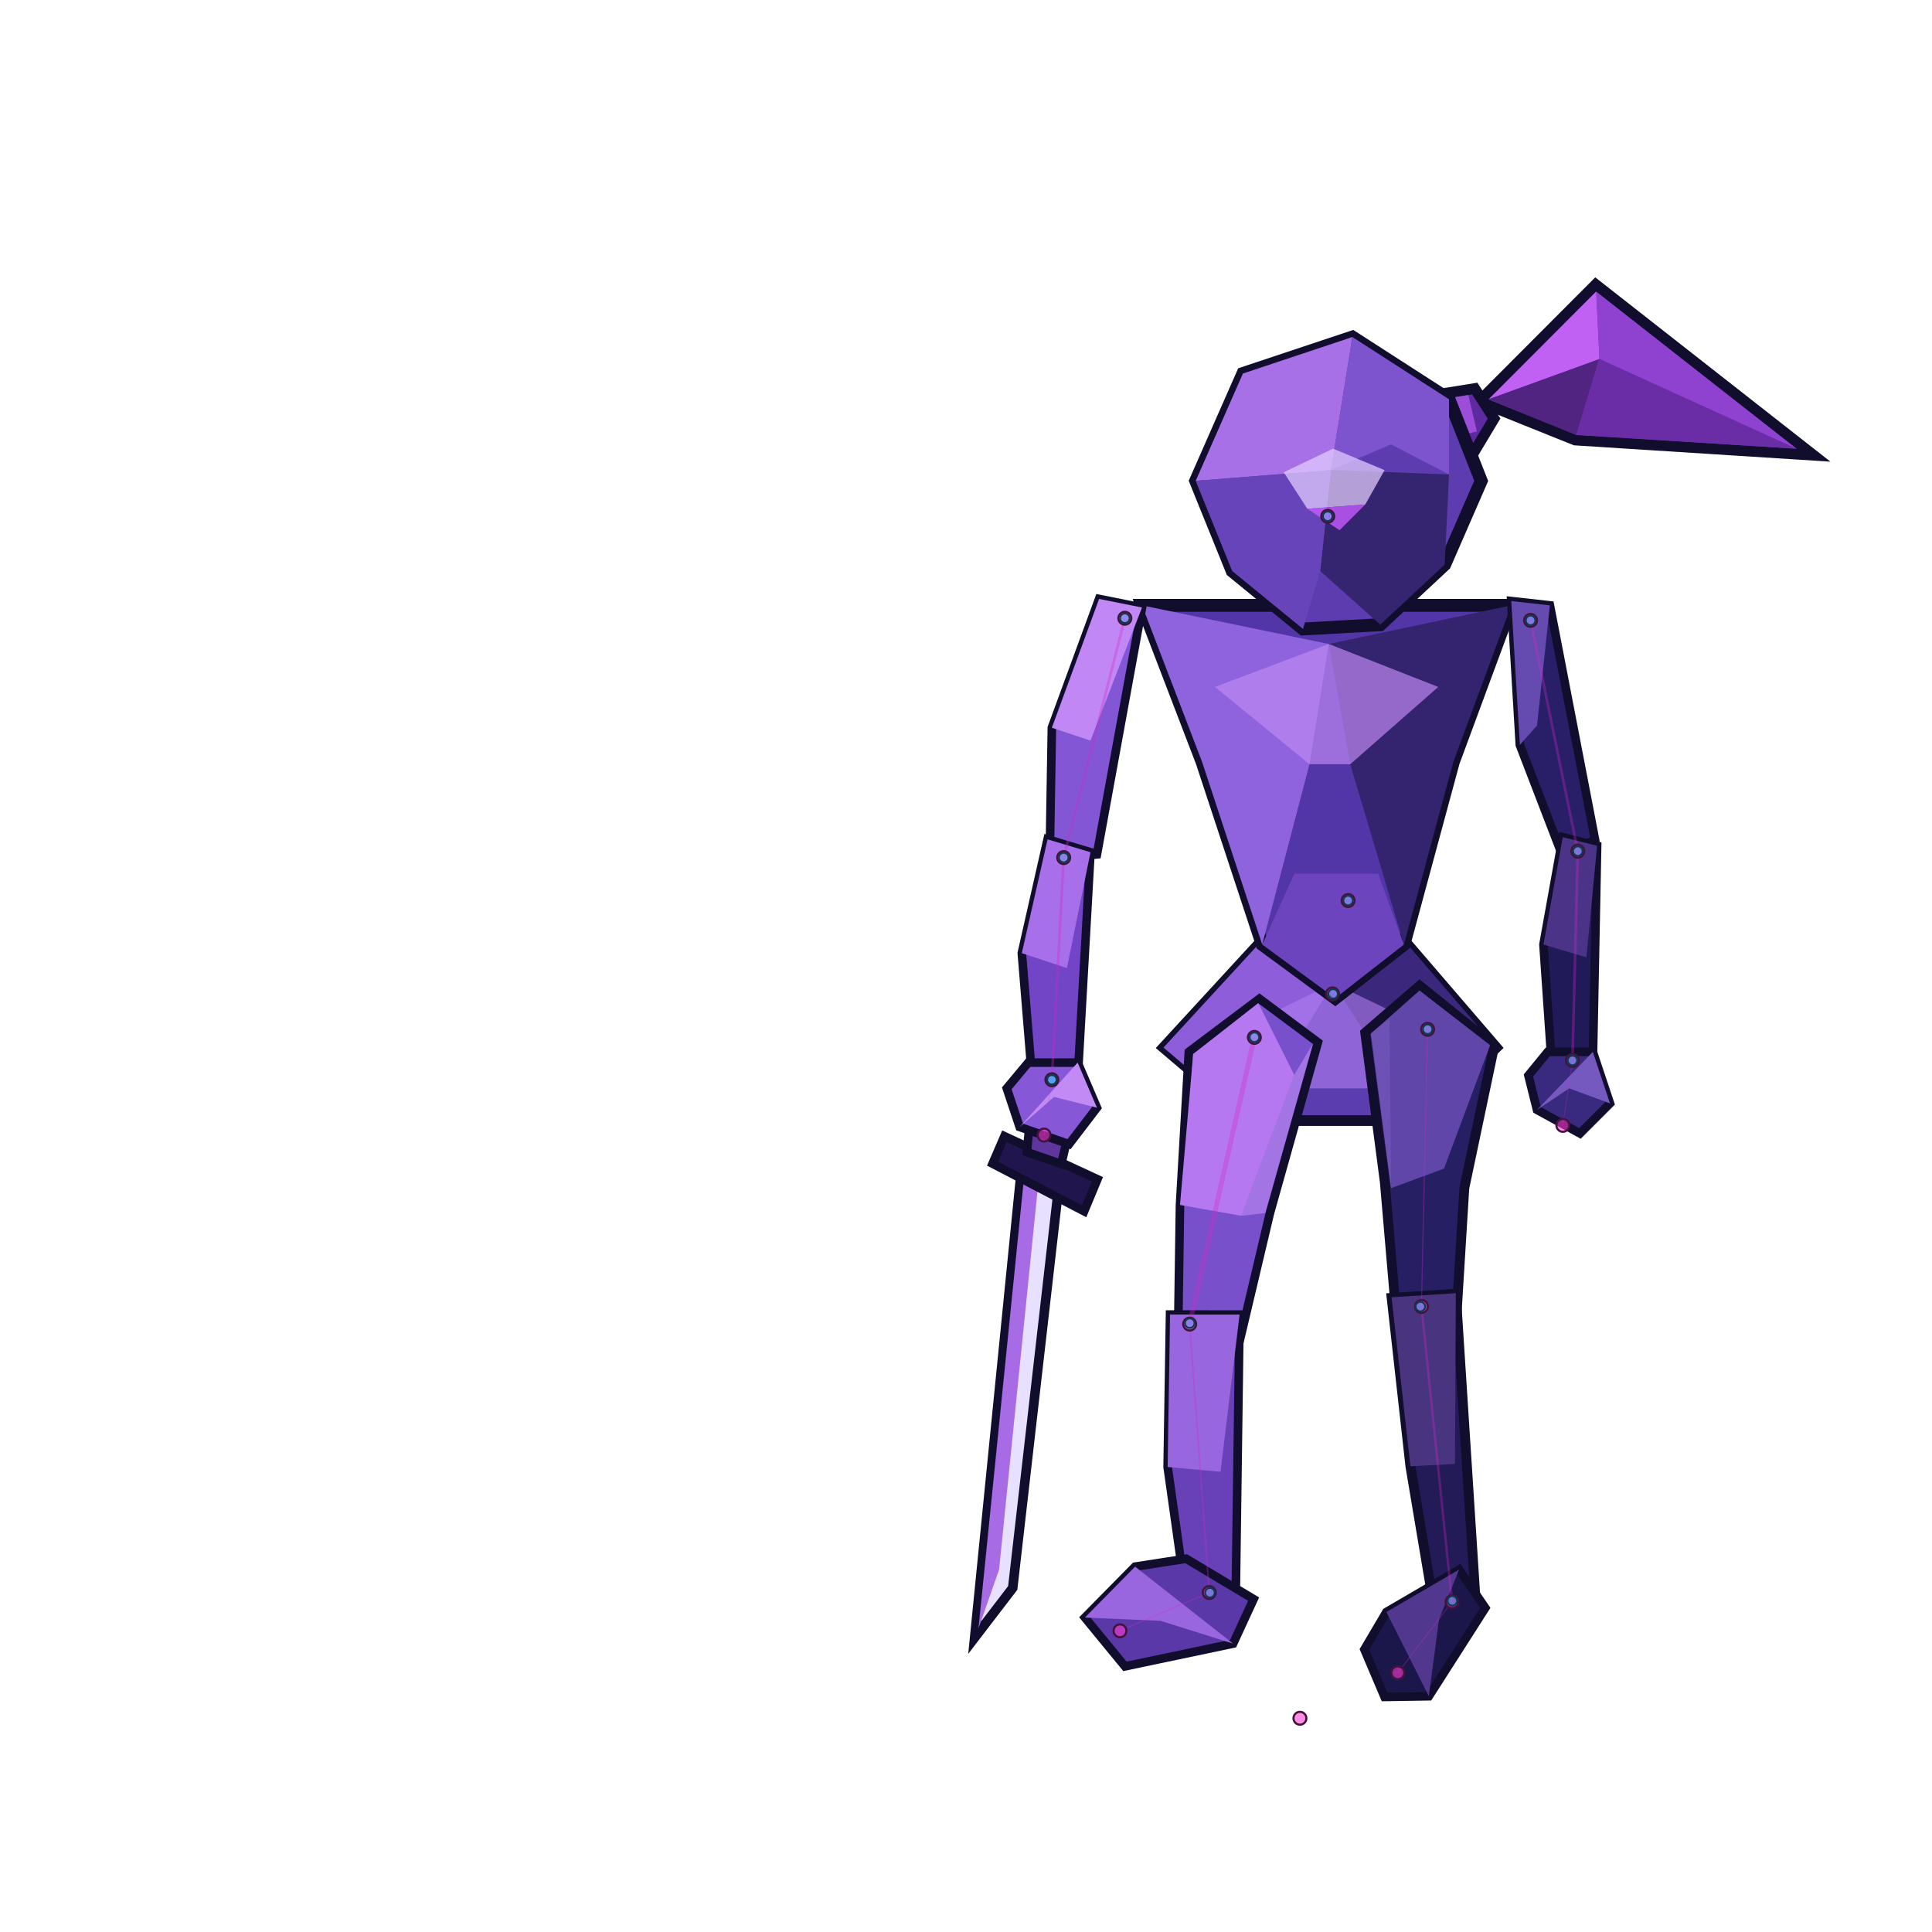
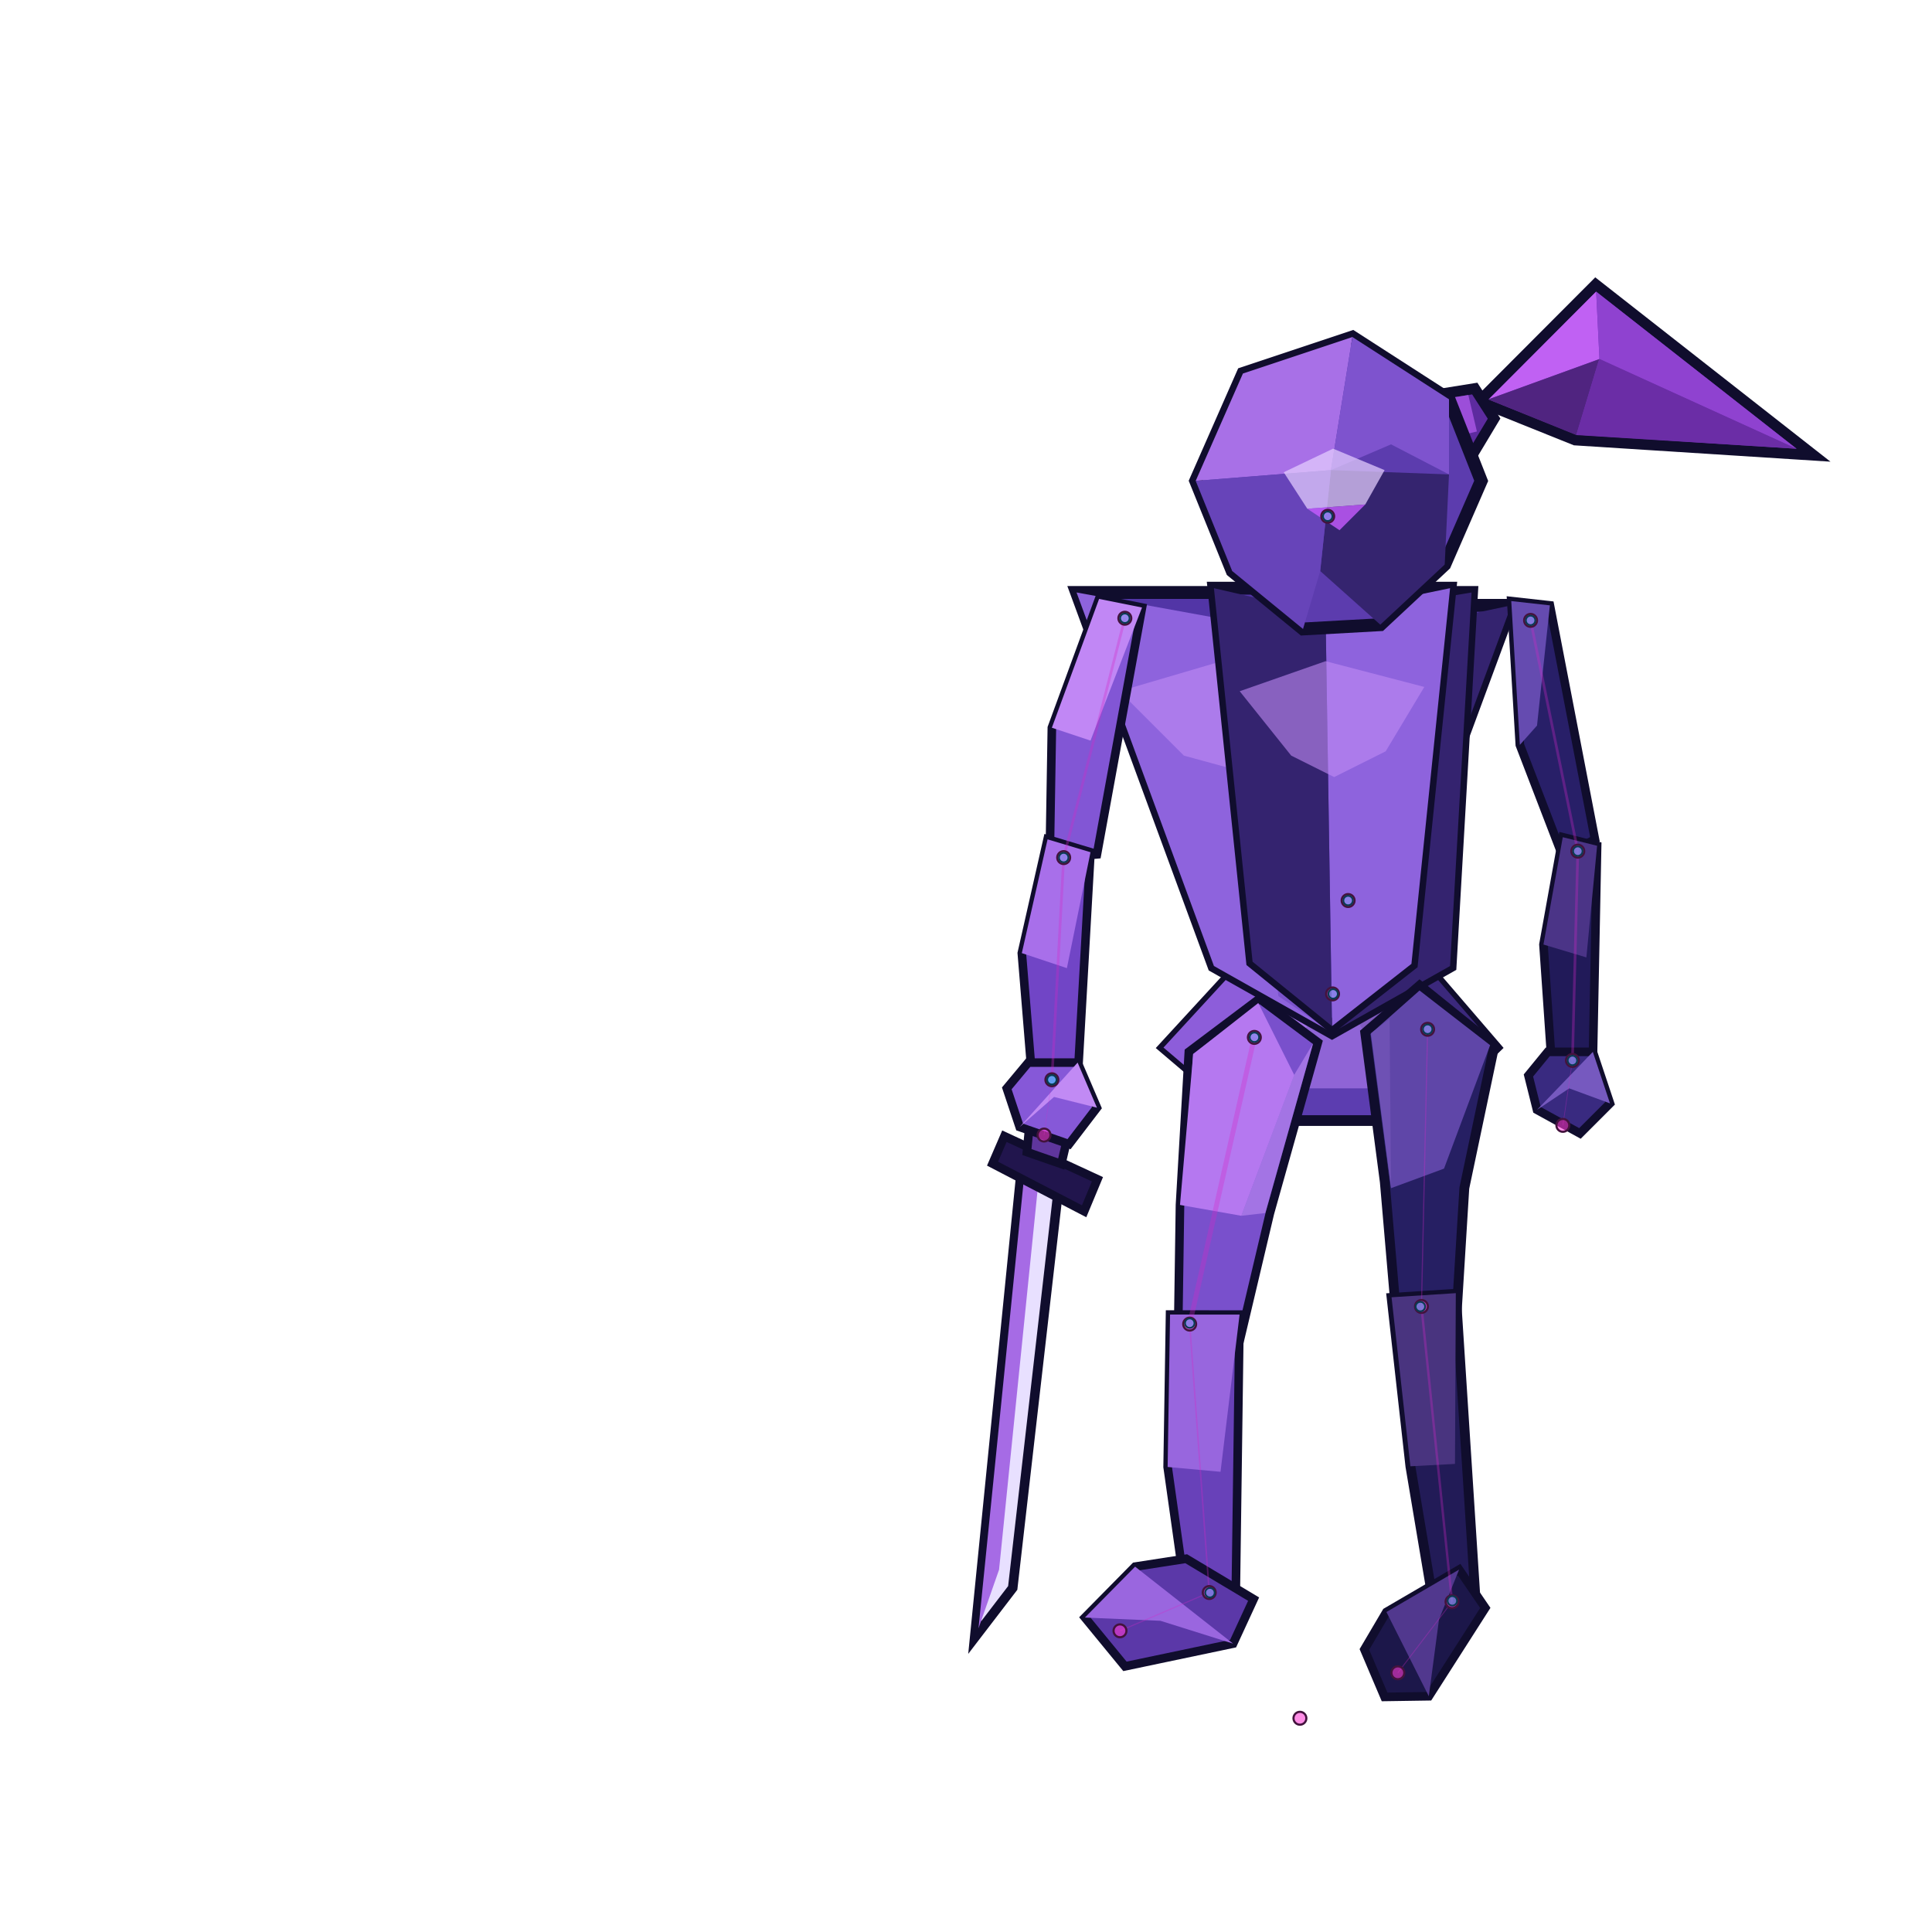
<svg xmlns="http://www.w3.org/2000/svg" width="238.125mm" height="238.125mm" viewBox="0 0 900 900" version="1.1" id="svg127">
  <defs id="defs131" />
  <g id="view-pointed-polygon">
    <g id="polygon-pelvis">
      <path d="M 588,438 L 654,438 L 697,488 L 662,522 L 582,522 L 542,488 Z" fill="#5C3DB0" stroke="#100D2D" stroke-width="5" id="polygon34" />
      <path d="M 588,438 L 621,458 L 582,522 L 542,488 Z" fill="#8D5DDA" id="polygon36" />
      <path d="M 621,458 L 654,438 L 697,488 L 662,522 Z" fill="#3B287C" id="polygon38" />
      <path d="M 572,482 L 621,458 L 671,482 L 644,507 L 598,507 Z" fill="#B480F1" opacity="0.58" id="polygon40" />
    </g>
    <g id="polygon-torso">
      <path d="M 532,282 L 704,282 L 677,355 L 654,440 L 622,465 L 588,440 L 560,355 Z" fill="#5235A6" stroke="#100D2D" stroke-width="6" id="polygon43" />
      <path d="M 532,282 L 619,300 L 610,356 L 588,440 L 560,355 Z" fill="#8E63DD" id="polygon45" />
      <path d="M 619,300 L 704,282 L 677,355 L 654,440 L 629,356 Z" fill="#34236F" id="polygon47" />
      <path d="M 566,320 L 619,300 L 670,320 L 629,356 L 610,356 Z" fill="#C08AF5" opacity="0.68" id="polygon49" />
      <path d="M 588,440 L 622,465 L 654,440 L 642,407 L 603,407 Z" fill="#6C45BE" id="polygon51" />
+     </g>
+     <g id="polygon-torso-back">
+       <polygon points="685.5,276 501.5,276 565.5,450 620.5,481 675.5,450" fill="#5235A6" stroke="#100D2D" stroke-width="6" />
+       <polygon points="685.5,276 589.5,292 620.5,481 675.5,450" fill="#34236F" />
+       <polygon points="589.5,292 501.5,276 565.5,450 620.5,481" fill="#8E63DD" />
+       <polygon points="663.5,318 589.5,302 521.5,322 551.5,352 595.5,364 637.5,350" fill="#C08AF5" opacity="0.6" />
+       <polygon points="603.5,298 577.5,302 595.5,464 620.5,481 623.5,462" fill="#6C45BE" opacity="0.55" />
+     </g>
+     <g id="polygon-torso-side">
+       <polygon points="675.5,274 565.5,274 583.5,448 620.5,478 657.5,449" fill="#5235A6" stroke="#100D2D" stroke-width="6" />
+       <polygon points="675.5,274 617.5,286 620.5,478 657.5,449" fill="#8E63DD" />
+       <polygon points="617.5,286 565.5,274 583.5,448 620.5,478" fill="#34236F" />
+       <polygon points="663.5,320 617.5,308 577.5,322 601.5,352 621.5,362 645.5,350" fill="#C08AF5" opacity="0.6" />
    </g>
    <g id="layer6">
      <g id="polygon-far-leg-u" transform="matrix(1.128452,0.1854449,-0.1619948,0.9857552,-7.040699,-100.8372)">
        <path d="m 637.302,470.31 18.846,-25.86 33.954,22.016 -2.651,67.907 6.305,70.93 L 672,614 655.085,537.715 Z" fill="#261f63" stroke="#100d2d" stroke-width="4" id="polygon2" />
        <path d="m 639.606,470.509 16.782,-23.616 31.987,19.827 L 678,527 658,540 Z" fill="#5f46a8" id="polygon4" />
        <path d="M 646.222,462.202 658,540 639.727,470.138 Z" fill="#7a59bd" opacity="0.55" id="polygon6" />
      </g>
      <g id="polygon-far-leg-l" transform="matrix(1.121301,-0.22467,0.1962597,0.979509,-216.6999,164.2883)">
        <path d="m 666,602 26,4 -17,145 -17,3 2,-73 z" fill="#221b57" stroke="#100d2d" stroke-width="4" id="polygon9" />
        <path d="m 666,602 26,4 -14,78 -18,-3 z" fill="#49347f" id="polygon11" />
      </g>
      <g id="polygon-far-foot" transform="rotate(-68.02522,662.1026,770.3265)">
        <path d="m 654,745 20,3 31,24 -12,18 -48,-9 -8,-19 z" fill="#1c174a" stroke="#100d2d" stroke-width="4" id="polygon14" />
        <path d="m 674,748 31,24 h -25 l -35,9 z" fill="#51388e" id="polygon16" />
      </g>
    </g>
    <g id="layer4" style="display:inline">
      <g id="polygon-far-arm-u">
        <path d="m 704,280 18,2 21,109 -15,8 -20,-52 z" fill="#281f68" stroke="#100d2d" stroke-width="4" id="polygon19" />
        <path d="m 704,280 18,2 -6,56 -8,9 z" fill="#654bb0" id="polygon21" />
      </g>
      <g id="polygon-far-arm-l">
        <path d="m 728,390 16,4 -2,101 -19,3 -4,-58 z" fill="#211a59" stroke="#100d2d" stroke-width="4" id="polygon24" />
        <path d="m 728,390 16,4 -5,52 -20,-6 z" fill="#4b3487" id="polygon26" />
      </g>
      <g id="polygon-far-hand">
        <path d="m 721,490 h 21 l 8,24 -14,14 -20,-11 -4,-16 z" fill="#392a80" stroke="#100d2d" stroke-width="4" id="polygon29" />
        <path d="m 742,490 8,24 -19,-7 -15,10 z" fill="#7659bf" id="polygon31" />
      </g>
    </g>
    <g id="polygon-head">
      <g id="layer1">
        <path id="polygon58" style="fill:#7132b4;stroke:#100d2d;stroke-width:5" d="m 689,187 54.334,-54.466 101.473,79.525 -111.077,-7.085 z" />
        <path id="polygon60" transform="translate(8.868693,-92.42216)" style="fill:#c061f3" d="m 736.235,259.694 -51.57,18.689 50.019,-50.143 z" />
        <path id="polygon62" transform="translate(42.16068,-42.97304)" style="fill:#8f42d0" d="M 794.777,252.061 702.926,210.313 701.399,178.829 Z" />
        <path id="polygon64" transform="translate(-53.29525,-64.4097)" style="fill:#502480" d="M 798.298,231.687 787.585,267.077 746.588,250.472 Z" />
        <path id="polygon66" style="fill:#6b2da6" d="m 836.902,209.036 -102.631,-6.358 10.704,-35.53 z" />
      </g>
      <g id="layer2" style="display:inline">
        <path d="M 664,211 L 657,198 L 662,185 L 687,181 L 696,195 L 687,210 Z" fill="#5d2b9f" stroke="#100d2d" stroke-width="5" id="polygon54" />
        <path d="M 665,187 L 684,184 L 688,201 L 663,207 Z" fill="#b45cf0" opacity="0.72" id="polygon56" />
      </g>
      <g id="layer3" style="display:inline">
        <path d="M 675,186 L 690,224 L 673,263 L 643,291 L 607,293 L 574,266 L 557,224 L 579,174 L 630,157 Z" fill="#5c3cae" stroke="#100d2d" stroke-width="6" id="polygon68" />
        <path d="M 620,219 L 557,224 L 579,174 L 630,157 Z" fill="#a870e7" id="polygon70" />
        <path d="M 675,221 L 648,207 L 620,219 L 630,157 L 675,186 Z" fill="#7e53ce" id="polygon72" />
        <path d="M 673,263 L 643,291 L 615,266 L 620,219 L 675,221 Z" fill="#35246f" id="polygon74" />
        <path d="M 615,266 L 607,293 L 574,266 L 557,224 L 620,219 Z" fill="#6744b9" id="polygon76" />
        <path d="M 645,219 L 636,235 L 609,237 L 598,220 L 621,209 Z" fill="#e4ceff" opacity="0.72" id="polygon78" />
        <path d="M 624,247 L 609,237 L 636,235 Z" fill="#c55bff" opacity="0.8" id="polygon80" />
      </g>
    </g>
    <g id="layer7">
      <g id="polygon-near-leg-u" transform="rotate(8.057014,384.3771,547.4045)">
        <path d="M 544.089,466.797 573.178,437.697 603,454 l -11,82 -7,76 -25,5 -10,-79 z" fill="#7950cc" stroke="#100d2d" stroke-width="4" id="polygon83" />
        <path d="m 546.241,467.524 26.689,-27.773 21.283,30.842 L 579,539 550,538 Z" fill="#b578f0" id="polygon85" />
        <path d="M 600.842,454.822 589.858,536.171 579,539 594.211,470.474 Z" fill="#d09aff" opacity="0.48" id="polygon87" />
      </g>
      <g id="polygon-near-leg-l" transform="rotate(-8.818439,591.7678,680.1377)">
        <path d="m 556,606 32,5 -23,136 -22,3 1,-74 z" fill="#6841b9" stroke="#100d2d" stroke-width="4" id="polygon90" />
        <path d="m 556,606 32,5 -20,71 -24,-6 z" fill="#9866de" id="polygon92" />
      </g>
      <g id="polygon-near-foot" transform="matrix(-0.9974956,0.070729,0.070729,0.9974956,1034.748,-51.94149)">
        <path d="m 536,742 24,2 25,22 -17,24 -51,-7 -11,-20 z" fill="#5b38a8" stroke="#100d2d" stroke-width="4" id="polygon95" />
        <path d="m 560,744 25,22 -35,4 -33,13 z" fill="#9a66df" id="polygon97" />
      </g>
    </g>
    <g id="layer5" style="display:inline">
      <g id="polygon-near-arm-u">
        <path d="m 512,279 20,4 -21,115 -22,2 1,-61 z" fill="#8256d5" stroke="#100d2d" stroke-width="4" id="polygon100" />
        <path d="m 512,279 20,4 -24,62 -18,-6 z" fill="#c187f5" id="polygon102" />
      </g>
      <g id="polygon-near-arm-l">
        <path d="m 488,391 20,6 -6,106 -21,2 -5,-61 z" fill="#7145c6" stroke="#100d2d" stroke-width="4" id="polygon105" />
        <path d="m 488,391 20,6 -11,54 -21,-7 z" fill="#a86fea" id="polygon107" />
      </g>
      <g id="polygon-sword" transform="rotate(-135.5952,496.402,526.7574)">
        <path id="p o l y g o n 115.0000" style="fill:#e8e0ff;stroke:#100d2d;stroke-width:4.454" d="m 361.458,328.427 3.528,28.949 115.286,148.261 15.988,-8.967 z" />
        <path id="p o l y g o n 117.0000" style="fill:#a66be5;stroke-width:1.113" d="m 375.49,359.01 111.845,140.056 6.163,-3.298 -130.299,-163.005 z" />
        <path id="polygon121" style="fill:#21154d;stroke:#100d2d;stroke-width:4" d="m 515,505 -45,16 -6,-15 46,-14 z" />
        <path id="polygon123" transform="rotate(-70.18843,484.4084,508.657)" style="fill:#5f369d;stroke:#100d2d;stroke-width:4" d="m 480,513 12,12 -14,23 -15,-14 z" />
      </g>
      <g id="polygon-near-hand">
        <path d="m 479,495 h 23 l 9,21 -13,17 -23,-8 -6,-18 z" fill="#8658d8" stroke="#100d2d" stroke-width="4" id="polygon110" />
        <path d="m 502,495 9,21 -20,-5 -16,14 z" fill="#c18af4" id="polygon112" />
      </g>
    </g>
  </g>
  <g id="ambition-rig-markers" data-rig-editor-layer="true" style="display:inline">
    <g id="ambition-rig-markers-side" data-rig-view="side">
      <line id="ambition-rig-side-guide-far_arm_u" data-rig-bone-guide="far_arm_u" x1="713" y1="288.999" x2="735" y2="396.498" stroke="#d226c6" stroke-width="1.25" stroke-opacity="0.32" />
      <line id="ambition-rig-side-guide-far_arm_l" data-rig-bone-guide="far_arm_l" x1="735" y1="396.498" x2="732.499" y2="494" stroke="#d226c6" stroke-width="1.25" stroke-opacity="0.32" />
      <line id="ambition-rig-side-guide-far_arm_hand" data-rig-bone-guide="far_arm_hand" x1="732.499" y1="494" x2="728.042" y2="524.238" stroke="#d226c6" stroke-width="0.313" stroke-opacity="0.32" />
      <line id="ambition-rig-side-guide-far_leg_u" data-rig-bone-guide="far_leg_u" x1="665.03" y1="479.489" x2="662.17" y2="608.595" stroke="#d226c6" stroke-width="0.534" stroke-opacity="0.32" />
      <line id="ambition-rig-side-guide-far_leg_l" data-rig-bone-guide="far_leg_l" x1="662.17" y1="608.595" x2="676.412" y2="746.166" stroke="#d226c6" stroke-width="1.114" stroke-opacity="0.32" />
      <line id="ambition-rig-side-guide-far_leg_foot" data-rig-bone-guide="far_leg_foot" x1="676.412" y1="746.166" x2="651.179" y2="779.245" stroke="#d226c6" stroke-width="0.434" stroke-opacity="0.32" />
      <line id="ambition-rig-side-guide-near_arm_u" data-rig-bone-guide="near_arm_u" x1="523.999" y1="288.001" x2="495.5" y2="399.499" stroke="#d226c6" stroke-width="1.25" stroke-opacity="0.32" />
      <line id="ambition-rig-side-guide-near_arm_l" data-rig-bone-guide="near_arm_l" x1="495.5" y1="399.499" x2="490" y2="502.997" stroke="#d226c6" stroke-width="1.25" stroke-opacity="0.32" />
      <line id="ambition-rig-side-guide-near_arm_hand" data-rig-bone-guide="near_arm_hand" x1="490" y1="502.997" x2="486.355" y2="528.751" stroke="#d226c6" stroke-width="0.247" stroke-opacity="0.32" />
      <line id="ambition-rig-side-guide-near_leg_u" data-rig-bone-guide="near_leg_u" x1="584.325" y1="483.256" x2="554.197" y2="616.816" stroke="#d226c6" stroke-width="2.284" stroke-opacity="0.32" />
      <line id="ambition-rig-side-guide-near_leg_l" data-rig-bone-guide="near_leg_l" x1="554.197" y1="616.816" x2="563.306" y2="741.856" stroke="#d226c6" stroke-width="0.697" stroke-opacity="0.32" />
      <line id="ambition-rig-side-guide-near_leg_foot" data-rig-bone-guide="near_leg_foot" x1="563.306" y1="741.856" x2="521.735" y2="759.694" stroke="#d226c6" stroke-width="0.516" stroke-opacity="0.32" />
      <circle id="ambition-rig-side-joint-far_ankle" data-rig-joint="far_ankle" cx="676.412" cy="746.166" r="3" fill="#ff3bd4" fill-opacity="0.58" stroke="#43133d" stroke-width="1" />
      <circle id="ambition-rig-side-joint-far_elbow" data-rig-joint="far_elbow" cx="735" cy="396.498" r="3" fill="#ff3bd4" fill-opacity="0.58" stroke="#43133d" stroke-width="1" />
      <circle id="ambition-rig-side-joint-far_handtip" data-rig-joint="far_handtip" cx="728.042" cy="524.238" r="3" fill="#ff3bd4" fill-opacity="0.58" stroke="#43133d" stroke-width="1" />
      <circle id="ambition-rig-side-joint-far_hip" data-rig-joint="far_hip" cx="665.03" cy="479.489" r="3" fill="#ff3bd4" fill-opacity="0.58" stroke="#43133d" stroke-width="1" />
      <circle id="ambition-rig-side-joint-far_knee" data-rig-joint="far_knee" cx="662.17" cy="608.595" r="3" fill="#ff3bd4" fill-opacity="0.58" stroke="#43133d" stroke-width="1" />
      <circle id="ambition-rig-side-joint-far_shoulder" data-rig-joint="far_shoulder" cx="713" cy="288.999" r="3" fill="#ff3bd4" fill-opacity="0.58" stroke="#43133d" stroke-width="1" />
      <circle id="ambition-rig-side-joint-far_toe" data-rig-joint="far_toe" cx="651.179" cy="779.245" r="3" fill="#ff3bd4" fill-opacity="0.58" stroke="#43133d" stroke-width="1" />
      <circle id="ambition-rig-side-joint-far_wrist" data-rig-joint="far_wrist" cx="732.499" cy="494" r="3" fill="#ff3bd4" fill-opacity="0.58" stroke="#43133d" stroke-width="1" />
      <circle id="ambition-rig-side-joint-hip_center" data-rig-joint="hip_center" cx="620.752" cy="463" r="3" fill="#ff3bd4" fill-opacity="0.58" stroke="#43133d" stroke-width="1" />
      <circle id="ambition-rig-side-joint-near_ankle" data-rig-joint="near_ankle" cx="563.306" cy="741.856" r="3" fill="#ff3bd4" fill-opacity="0.58" stroke="#43133d" stroke-width="1" />
      <circle id="ambition-rig-side-joint-near_elbow" data-rig-joint="near_elbow" cx="495.5" cy="399.499" r="3" fill="#ff3bd4" fill-opacity="0.58" stroke="#43133d" stroke-width="1" />
      <circle id="ambition-rig-side-joint-near_handtip" data-rig-joint="near_handtip" cx="486.355" cy="528.751" r="3" fill="#ff3bd4" fill-opacity="0.58" stroke="#43133d" stroke-width="1" />
      <circle id="ambition-rig-side-joint-near_hip" data-rig-joint="near_hip" cx="584.325" cy="483.256" r="3" fill="#ff3bd4" fill-opacity="0.58" stroke="#43133d" stroke-width="1" />
      <circle id="ambition-rig-side-joint-near_knee" data-rig-joint="near_knee" cx="554.197" cy="616.816" r="3" fill="#ff3bd4" fill-opacity="0.58" stroke="#43133d" stroke-width="1" />
      <circle id="ambition-rig-side-joint-near_shoulder" data-rig-joint="near_shoulder" cx="523.999" cy="288.001" r="3" fill="#ff3bd4" fill-opacity="0.58" stroke="#43133d" stroke-width="1" />
      <circle id="ambition-rig-side-joint-near_toe" data-rig-joint="near_toe" cx="521.735" cy="759.694" r="3" fill="#ff3bd4" fill-opacity="0.58" stroke="#43133d" stroke-width="1" />
      <circle id="ambition-rig-side-joint-near_wrist" data-rig-joint="near_wrist" cx="490" cy="502.997" r="3" fill="#ff3bd4" fill-opacity="0.58" stroke="#43133d" stroke-width="1" />
      <circle id="ambition-rig-side-joint-neck" data-rig-joint="neck" cx="618.5" cy="240.501" r="3" fill="#ff3bd4" fill-opacity="0.58" stroke="#43133d" stroke-width="1" />
      <circle id="ambition-rig-side-joint-rig_root" data-rig-joint="rig_root" cx="605.553" cy="800.432" r="3" fill="#ff3bd4" fill-opacity="0.58" stroke="#43133d" stroke-width="1" />
      <circle id="ambition-rig-side-joint-waist" data-rig-joint="waist" cx="628.002" cy="419.5" r="3" fill="#ff3bd4" fill-opacity="0.58" stroke="#43133d" stroke-width="1" />
      <circle id="ambition-rig-side-bind-far_leg_u" data-rig-bind-pivot="far_leg_u" cx="665.044" cy="479.444" r="2.2" fill="#28c8ff" fill-opacity="0.42" stroke="#093b52" stroke-width="0.8" />
      <circle id="ambition-rig-side-bind-far_leg_l" data-rig-bind-pivot="far_leg_l" cx="661.666" cy="608.655" r="2.2" fill="#28c8ff" fill-opacity="0.42" stroke="#093b52" stroke-width="0.8" />
      <circle id="ambition-rig-side-bind-far_leg_foot" data-rig-bind-pivot="far_leg_foot" cx="676.544" cy="745.739" fill="#28c8ff" fill-opacity="0.42" stroke="#093b52" stroke-width="0.8" r="2.2" />
      <circle id="ambition-rig-side-bind-far_arm_u" data-rig-bind-pivot="far_arm_u" cx="713" cy="289" r="2.2" fill="#28c8ff" fill-opacity="0.42" stroke="#093b52" stroke-width="0.8" />
      <circle id="ambition-rig-side-bind-far_arm_l" data-rig-bind-pivot="far_arm_l" cx="735" cy="396.5" r="2.2" fill="#28c8ff" fill-opacity="0.42" stroke="#093b52" stroke-width="0.8" />
      <circle id="ambition-rig-side-bind-far_arm_hand" data-rig-bind-pivot="far_arm_hand" cx="732.5" cy="494" r="2.2" fill="#28c8ff" fill-opacity="0.42" stroke="#093b52" stroke-width="0.8" />
      <circle id="ambition-rig-side-bind-pelvis" data-rig-bind-pivot="pelvis" cx="621" cy="463" r="2.2" fill="#28c8ff" fill-opacity="0.42" stroke="#093b52" stroke-width="0.8" />
      <circle id="ambition-rig-side-bind-torso" data-rig-bind-pivot="torso" cx="628" cy="419.5" r="2.2" fill="#28c8ff" fill-opacity="0.42" stroke="#093b52" stroke-width="0.8" />
      <circle id="ambition-rig-side-bind-head" data-rig-bind-pivot="head" cx="618.5" cy="240.5" r="2.2" fill="#28c8ff" fill-opacity="0.42" stroke="#093b52" stroke-width="0.8" />
      <circle id="ambition-rig-side-bind-near_leg_u" data-rig-bind-pivot="near_leg_u" cx="584.346" cy="483.199" r="2.2" fill="#28c8ff" fill-opacity="0.42" stroke="#093b52" stroke-width="0.8" />
      <circle id="ambition-rig-side-bind-near_leg_l" data-rig-bind-pivot="near_leg_l" cx="554.224" cy="616.392" r="2.2" fill="#28c8ff" fill-opacity="0.42" stroke="#093b52" stroke-width="0.8" />
      <circle id="ambition-rig-side-bind-near_leg_foot" data-rig-bind-pivot="near_leg_foot" cx="563.63" cy="741.937" r="2.2" fill="#28c8ff" fill-opacity="0.42" stroke="#093b52" stroke-width="0.8" />
      <circle id="ambition-rig-side-bind-near_arm_u" data-rig-bind-pivot="near_arm_u" cx="524" cy="288" r="2.2" fill="#28c8ff" fill-opacity="0.42" stroke="#093b52" stroke-width="0.8" />
      <circle id="ambition-rig-side-bind-near_arm_l" data-rig-bind-pivot="near_arm_l" cx="495.5" cy="399.5" r="2.2" fill="#28c8ff" fill-opacity="0.42" stroke="#093b52" stroke-width="0.8" />
      <circle id="ambition-rig-side-bind-near_arm_hand" data-rig-bind-pivot="near_arm_hand" cx="490" cy="503" r="2.2" fill="#28c8ff" fill-opacity="0.42" stroke="#093b52" stroke-width="0.8" />
      <circle id="ambition-rig-side-bind-sword" data-rig-bind-pivot="sword" cx="490" cy="503" r="2.2" fill="#28c8ff" fill-opacity="0.42" stroke="#093b52" stroke-width="0.8" />
    </g>
  </g>
</svg>
